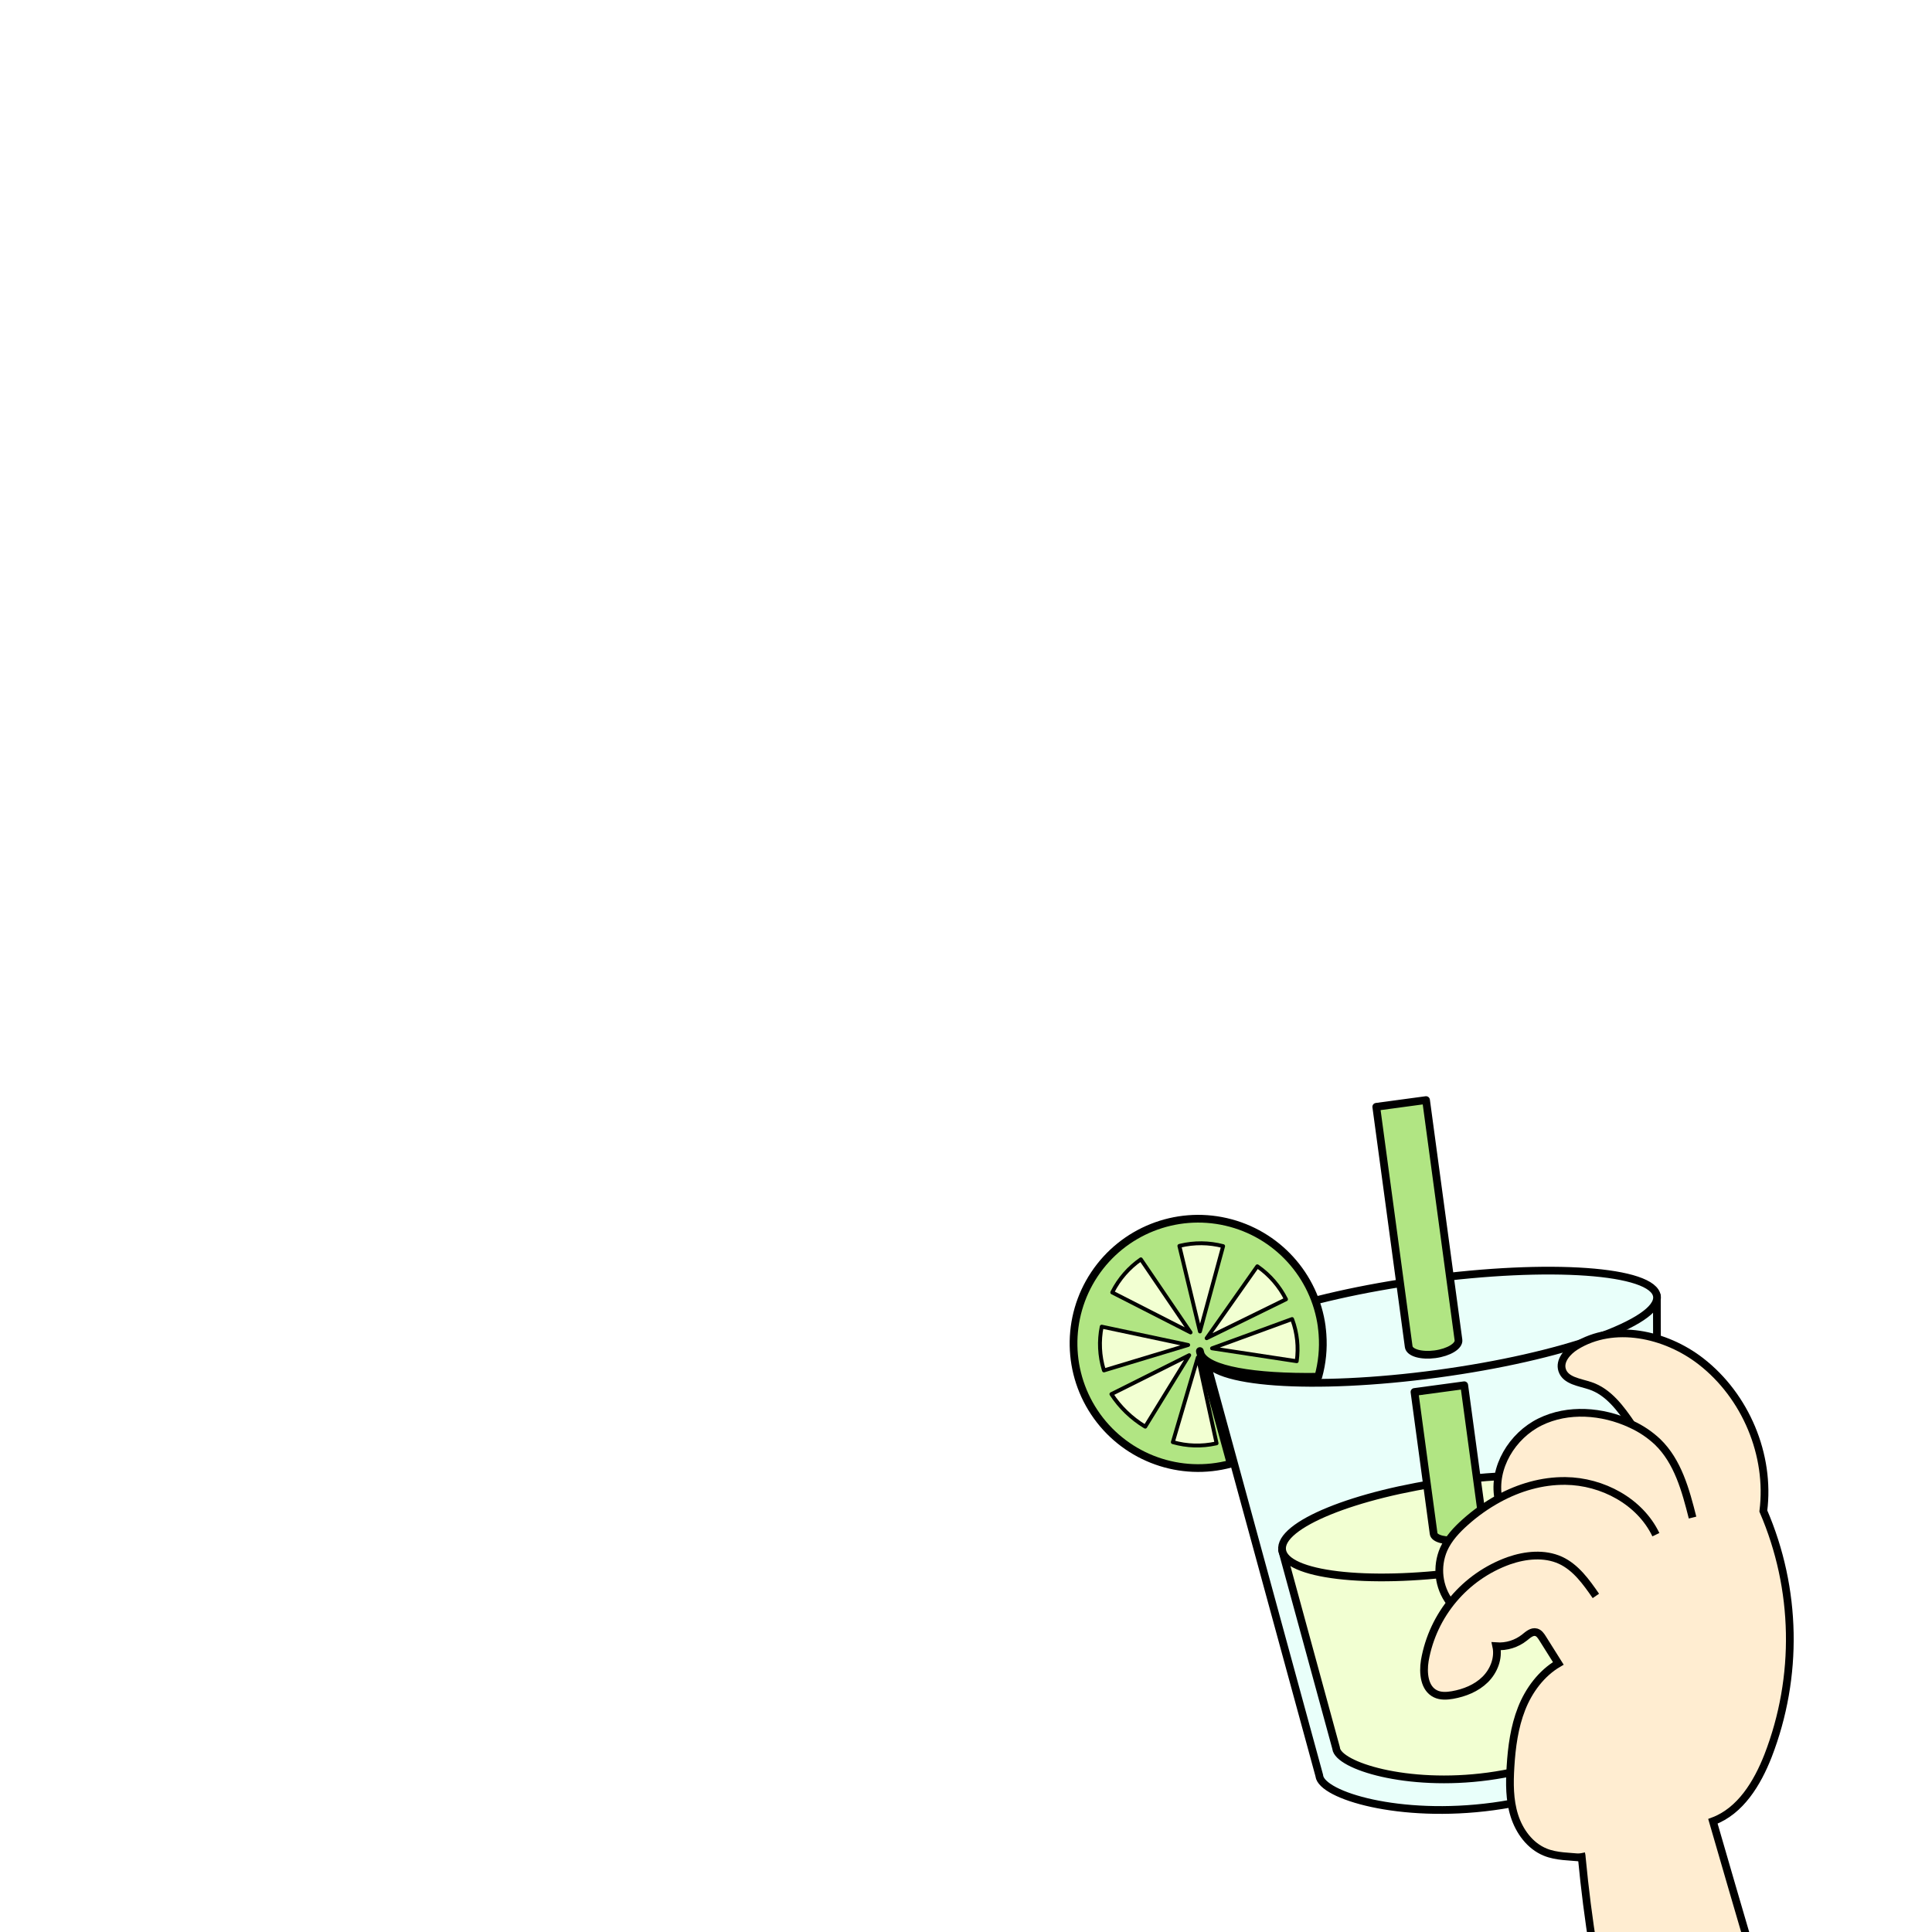
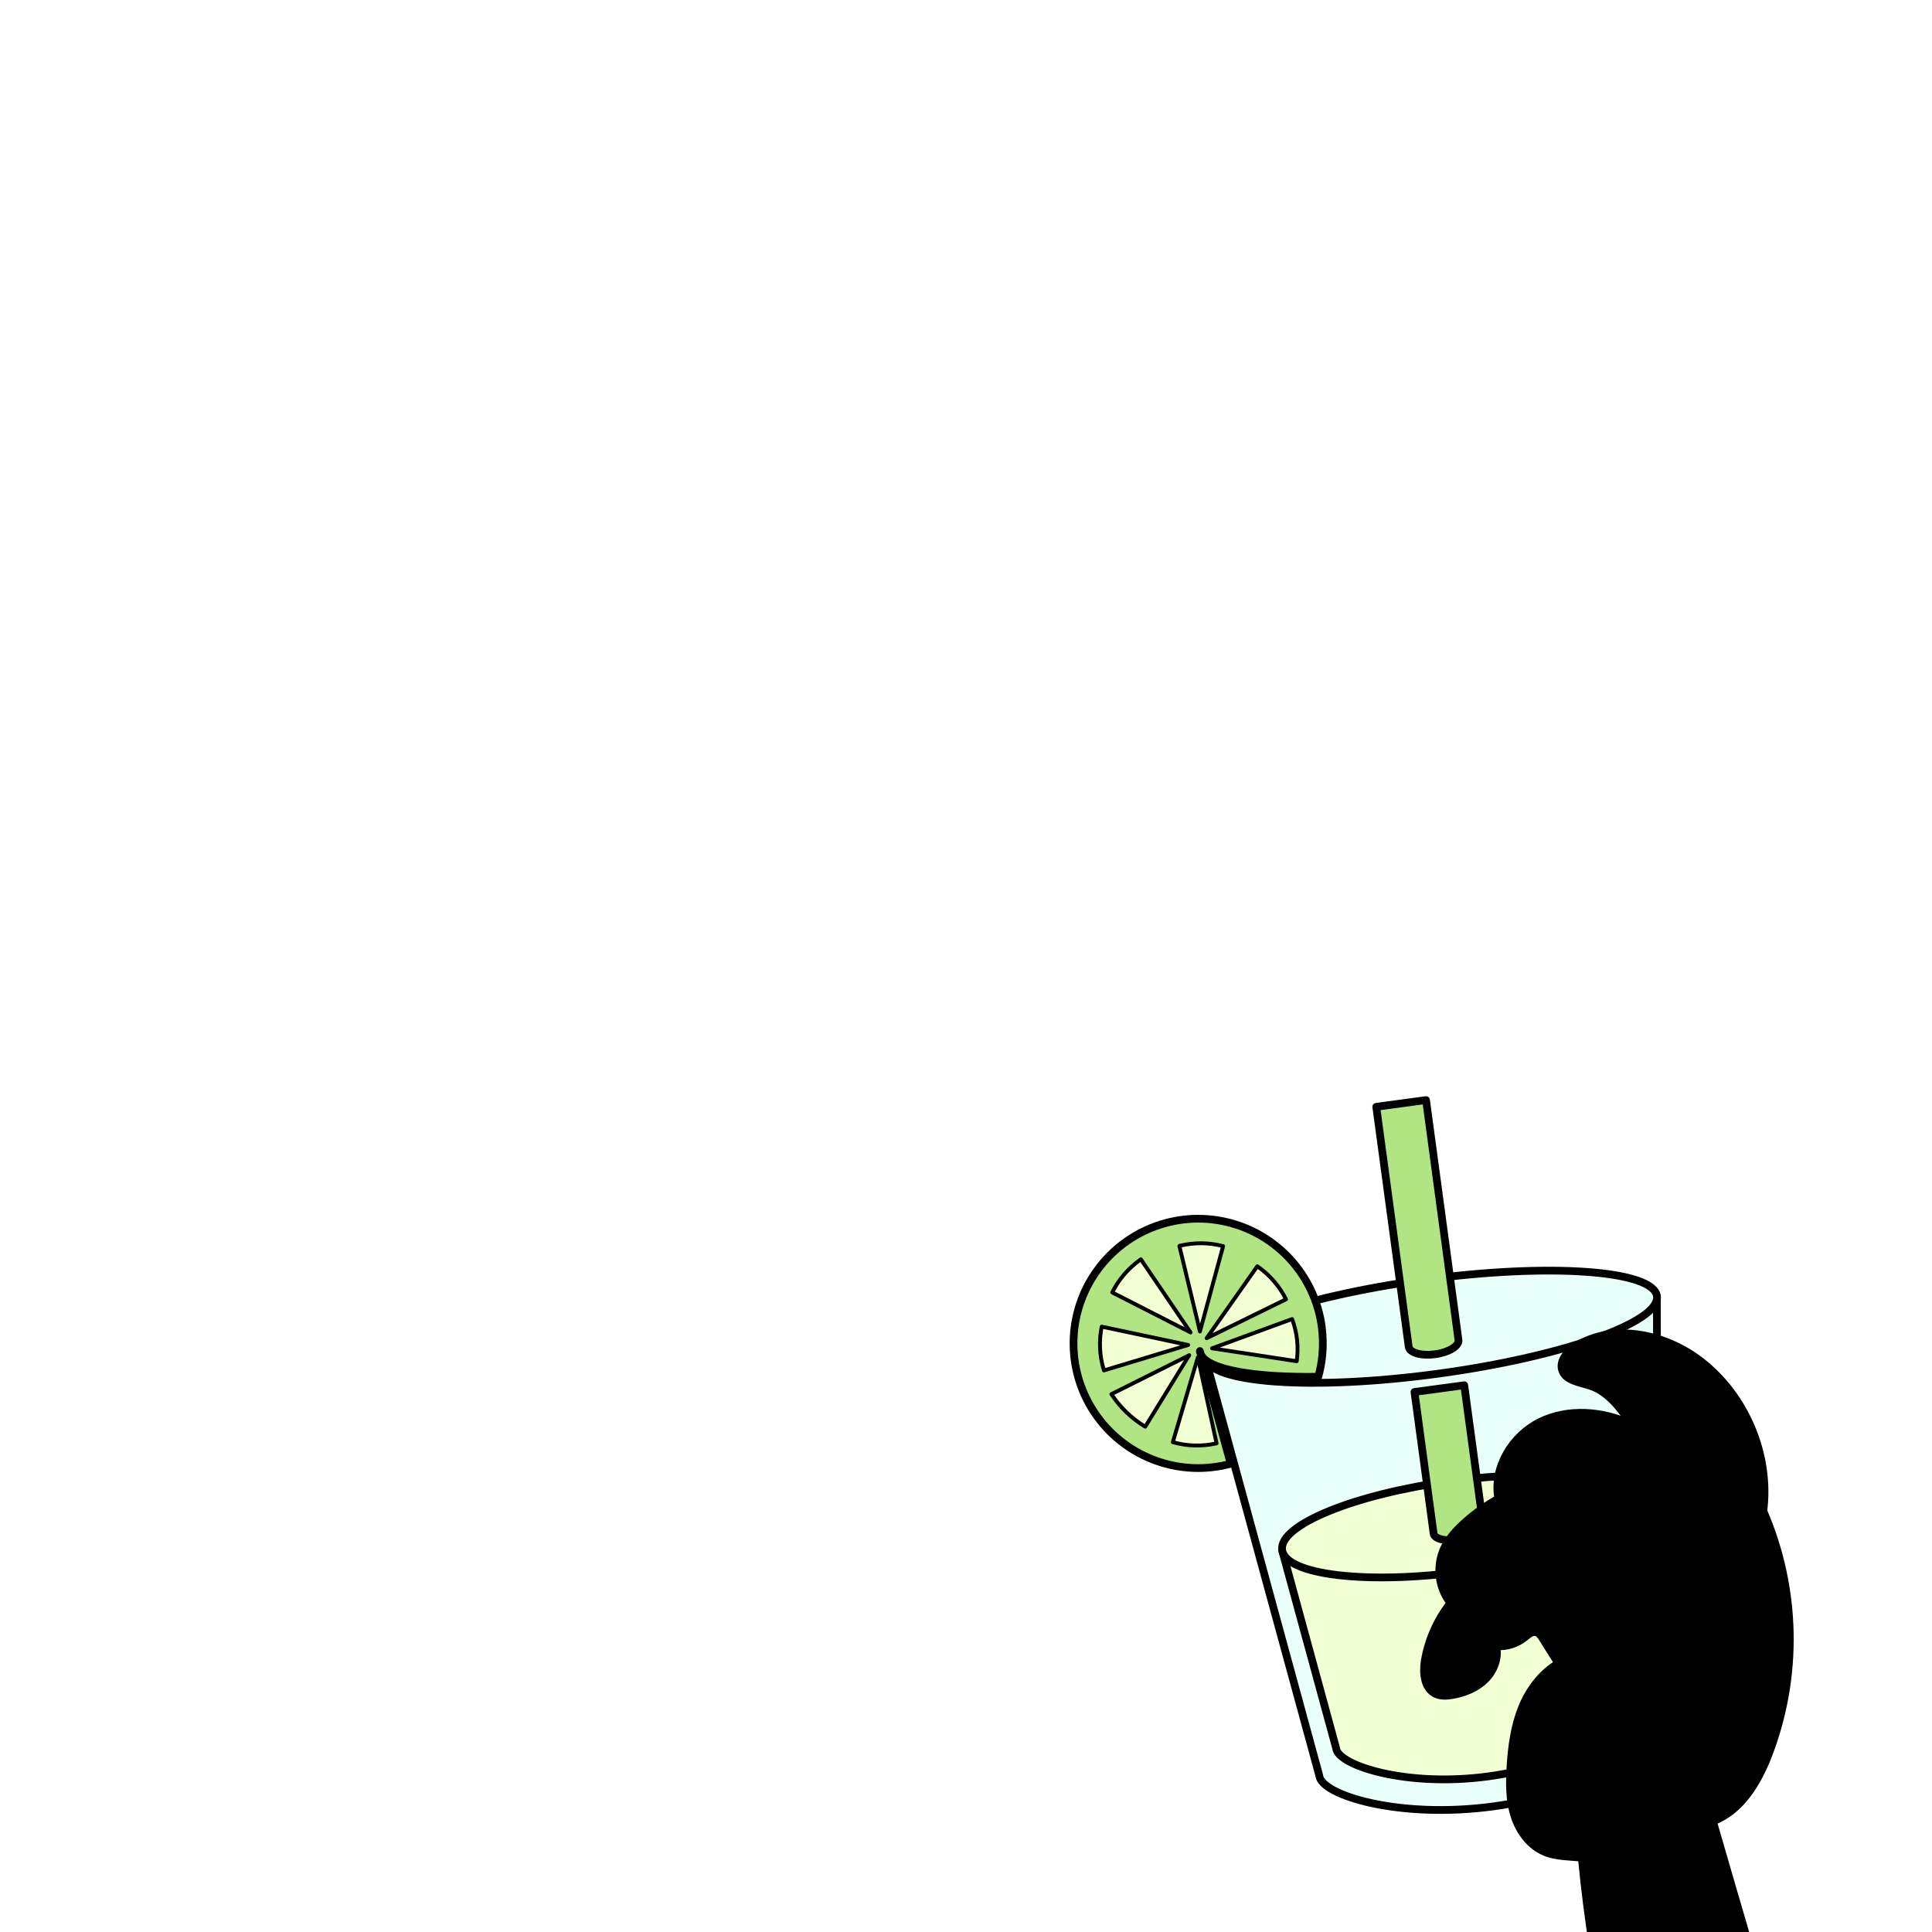
<svg xmlns="http://www.w3.org/2000/svg" id="图层_1" data-name="图层 1" viewBox="0 0 1000 1000">
  <defs>
    <style>
      .cls-1 {
        fill: #e9fffa;
      }
      .cls-1,
      .cls-2,
      .cls-3,
      .cls-4,
      .cls-5,
      .cls-7 {
        stroke: #000;
      }
      .cls-1,
      .cls-2,
      .cls-4,
      .cls-5 {
        stroke-linejoin: round;
      }
      .cls-1,
      .cls-2,
      .cls-3,
      .cls-4,
      .cls-7 {
        stroke-width: 4px;
      }
      .cls-2,
      .cls-3,
      .cls-5 {
        fill: #f2ffd2;
      }
      .cls-2,
      .cls-5 {
        stroke-linecap: round;
      }
      .cls-3,
      .cls-7 {
        stroke-miterlimit: 10;
      }
      .cls-4 {
        fill: #b1e583;
      }
      .cls-5 {
        stroke-width: 2px;
      }
      .cls-6 {
-         fill: #ffedd1;
+         fill: {{color[0]}};
      }
      .cls-7 {
        fill: none;
      }
    </style>
  </defs>
  <path class="cls-1" d="M858.1,895.39h0l0,.15c1.36,10.08-36.92,32.93-85.3,39.47s-88.57-5.7-89.93-15.79a.33.33,0,0,1,0-.14h0L623.72,702.39l233.87-31.62Z" />
  <path class="cls-2" d="M845,884.16h0s0,.09,0,.13c1.19,8.81-32.33,29.45-74.69,35.17s-77.53-5.63-78.72-14.44c0,0,0-.09,0-.13h0l-28-102.58,181.22-24.49Z" />
  <ellipse class="cls-1" cx="740.68" cy="686.75" rx="118" ry="24.58" transform="translate(-85.32 105.4) rotate(-7.7)" />
  <ellipse class="cls-3" cx="754.21" cy="790.06" rx="91.43" ry="23.65" transform="translate(-99.03 108.15) rotate(-7.7)" />
  <path class="cls-4" d="M738.12,569.4,754.9,693.57c.42,3.12-5,6.43-12.12,7.39s-13.22-.79-13.64-3.91L712.35,572.88Z" />
  <path class="cls-4" d="M757.89,717l9.92,73.33c.36,2.74-5.1,5.74-12.22,6.7s-13.18-.48-13.55-3.22l-9.91-73.33Z" />
  <path class="cls-4" d="M684.11,686.72c.18,1.32.32,2.64.41,3.95a64.11,64.11,0,0,1-2.17,21.94c-33.54.48-57.31-3.68-60.87-11.73l-.42-1.58s0,0,0,0h0l0,0a.48.48,0,0,0,0,.12,5.52,5.52,0,0,0,.42,1.46L637,757.64a64.53,64.53,0,1,1,47.14-70.92Z" />
  <path class="cls-5" d="M633.09,645a45.71,45.71,0,0,0-22.31-.21l-.34.1,10.65,44.27Z" />
  <path class="cls-5" d="M590.51,651.83a45.72,45.72,0,0,0-14.67,16.82l-.15.32,40.55,20.7Z" />
  <path class="cls-5" d="M570.24,686.67A45.78,45.78,0,0,0,571.3,709c0,.11.08.22.11.33L615,696.16Z" />
  <path class="cls-5" d="M575.26,721.6a54.48,54.48,0,0,0,17.19,16.65l.33.19,22.76-37Z" />
  <path class="cls-5" d="M607.05,746.46a45.72,45.72,0,0,0,22.31.68l.34-.08L620,702.56Z" />
  <path class="cls-5" d="M665.64,672.51a45.75,45.75,0,0,0-14.58-16.89l-.29-.19-26.22,37.23Z" />
  <path class="cls-5" d="M671.18,704.56a44.32,44.32,0,0,0-2.27-21.5c0-.1-.09-.21-.13-.32l-41.43,15.15Z" />
  <path class="cls-6" d="M775.62,775.68l-.1-.18c-2.91-15.86,7.17-32.41,21.64-39.52s32.15-5.72,46.78,1l.55.27c-5.62-8.21-11.92-16.86-21.35-20-5.49-1.85-12.75-2.56-14.56-8.07-1.61-4.89,2.67-9.71,7-12.43,19.68-12.23,46.48-6.38,64.78,7.8,23.21,18,36,48.54,32.34,77.51a167.26,167.26,0,0,1,2.44,126.69c-5.56,14.18-14.26,28.61-28.54,33.9,13.14,45.31,26.29,90.63,40.11,135.76q9.25,29.32,18.52,58.62a814.94,814.94,0,0,0-81.73,11.28C839,1089,824.79,1025.47,818.74,961.57c-6.42-.72-13.07-.49-19-2.93-7.87-3.22-13.36-10.77-15.92-18.88s-2.52-16.79-2-25.28c.62-10.24,2-20.58,5.75-30.12s10.29-18.29,19-23.39q-4.08-6.5-8.17-13c-.82-1.3-1.77-2.7-3.24-3.1-2.22-.62-4.26,1.25-6.07,2.7a21.07,21.07,0,0,1-14.63,4.52c1.34,6.18-1.26,12.81-5.77,17.25s-10.67,6.9-16.91,8c-2.94.5-6.09.69-8.77-.61-5.85-2.81-6.58-10.81-5.55-17.21a65.87,65.87,0,0,1,13.33-29.92l-.29-.22a27.61,27.61,0,0,1-3.18-27.49c2.46-5.5,6.67-10,11.16-14A91.57,91.57,0,0,1,775.62,775.68Z" />
  <path class="cls-7" d="M819.75,961.69l-1-.12c-6.42-.72-13.07-.49-19-2.93-7.87-3.22-13.36-10.77-15.92-18.88s-2.52-16.79-2-25.28c.62-10.24,2-20.58,5.75-30.12s10.29-18.29,19-23.39q-4.08-6.5-8.17-13c-.82-1.3-1.77-2.7-3.24-3.1-2.22-.62-4.26,1.25-6.07,2.7a21.07,21.07,0,0,1-14.63,4.52c1.34,6.18-1.26,12.81-5.77,17.25s-10.67,6.9-16.91,8c-2.94.5-6.09.69-8.77-.61-5.85-2.81-6.58-10.81-5.55-17.21a67.21,67.21,0,0,1,43.5-51.69c8.62-3,18.38-4,26.67-.25,8,3.67,13.38,11.23,18.38,18.47" />
  <path class="cls-7" d="M750.44,829.35a27.61,27.61,0,0,1-3.18-27.49c2.46-5.5,6.67-10,11.16-14a91.57,91.57,0,0,1,17.2-12.17c10.69-5.81,22.54-9.29,34.66-9.15,19.11.21,38.55,10.57,46.8,27.81" />
  <path class="cls-7" d="M775.52,775.5c-2.91-15.86,7.17-32.41,21.64-39.52s32.15-5.72,46.78,1l.55.27A49.89,49.89,0,0,1,858,746.35c10.47,10.13,14.49,25,18.06,39.14" />
  <path class="cls-7" d="M844.67,737.55l-.18-.26c-5.62-8.21-11.92-16.86-21.35-20-5.49-1.85-12.75-2.56-14.56-8.07-1.61-4.89,2.67-9.71,7-12.43,19.68-12.23,46.48-6.38,64.78,7.8,23.21,18,36,48.54,32.34,77.51a167.26,167.26,0,0,1,2.44,126.69c-5.56,14.18-14.26,28.61-28.54,33.9,13.14,45.31,26.29,90.63,40.11,135.76q9.25,29.32,18.52,58.62a814.94,814.94,0,0,0-81.73,11.28C839,1089,824.79,1025.47,818.74,961.57c0-.41-.09-.81-.12-1.22l-.24-1.16" />
</svg>
